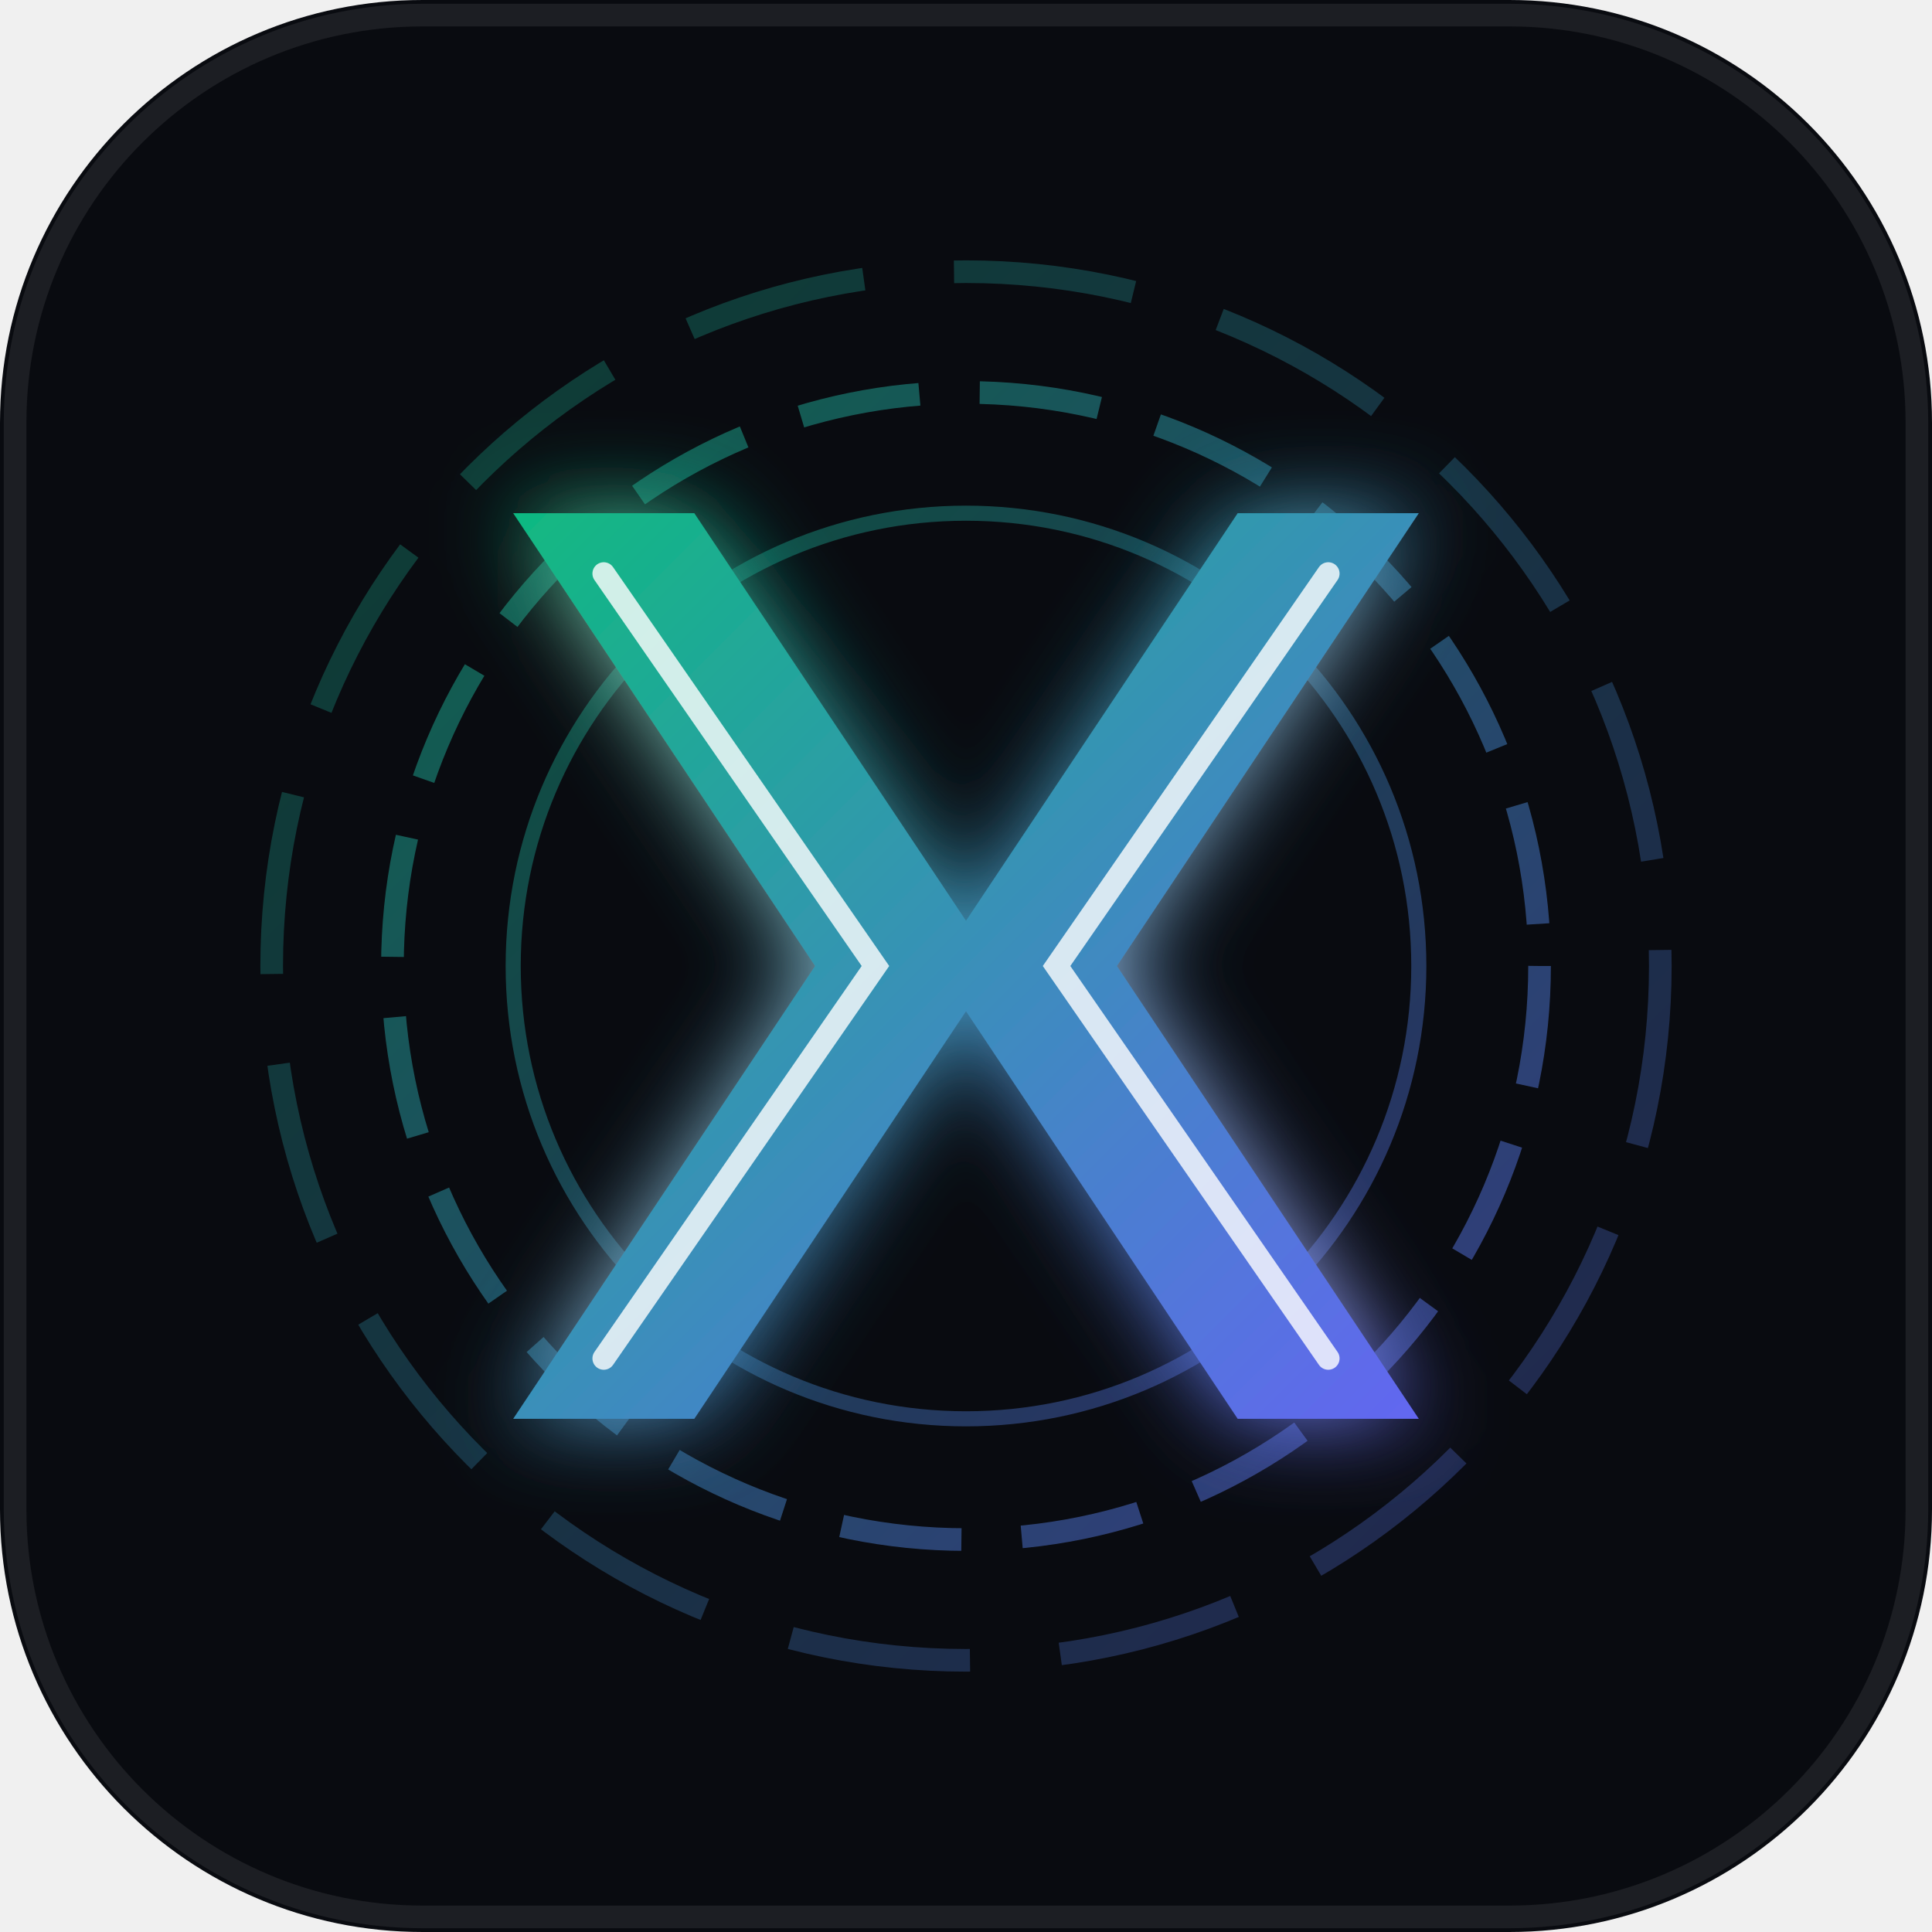
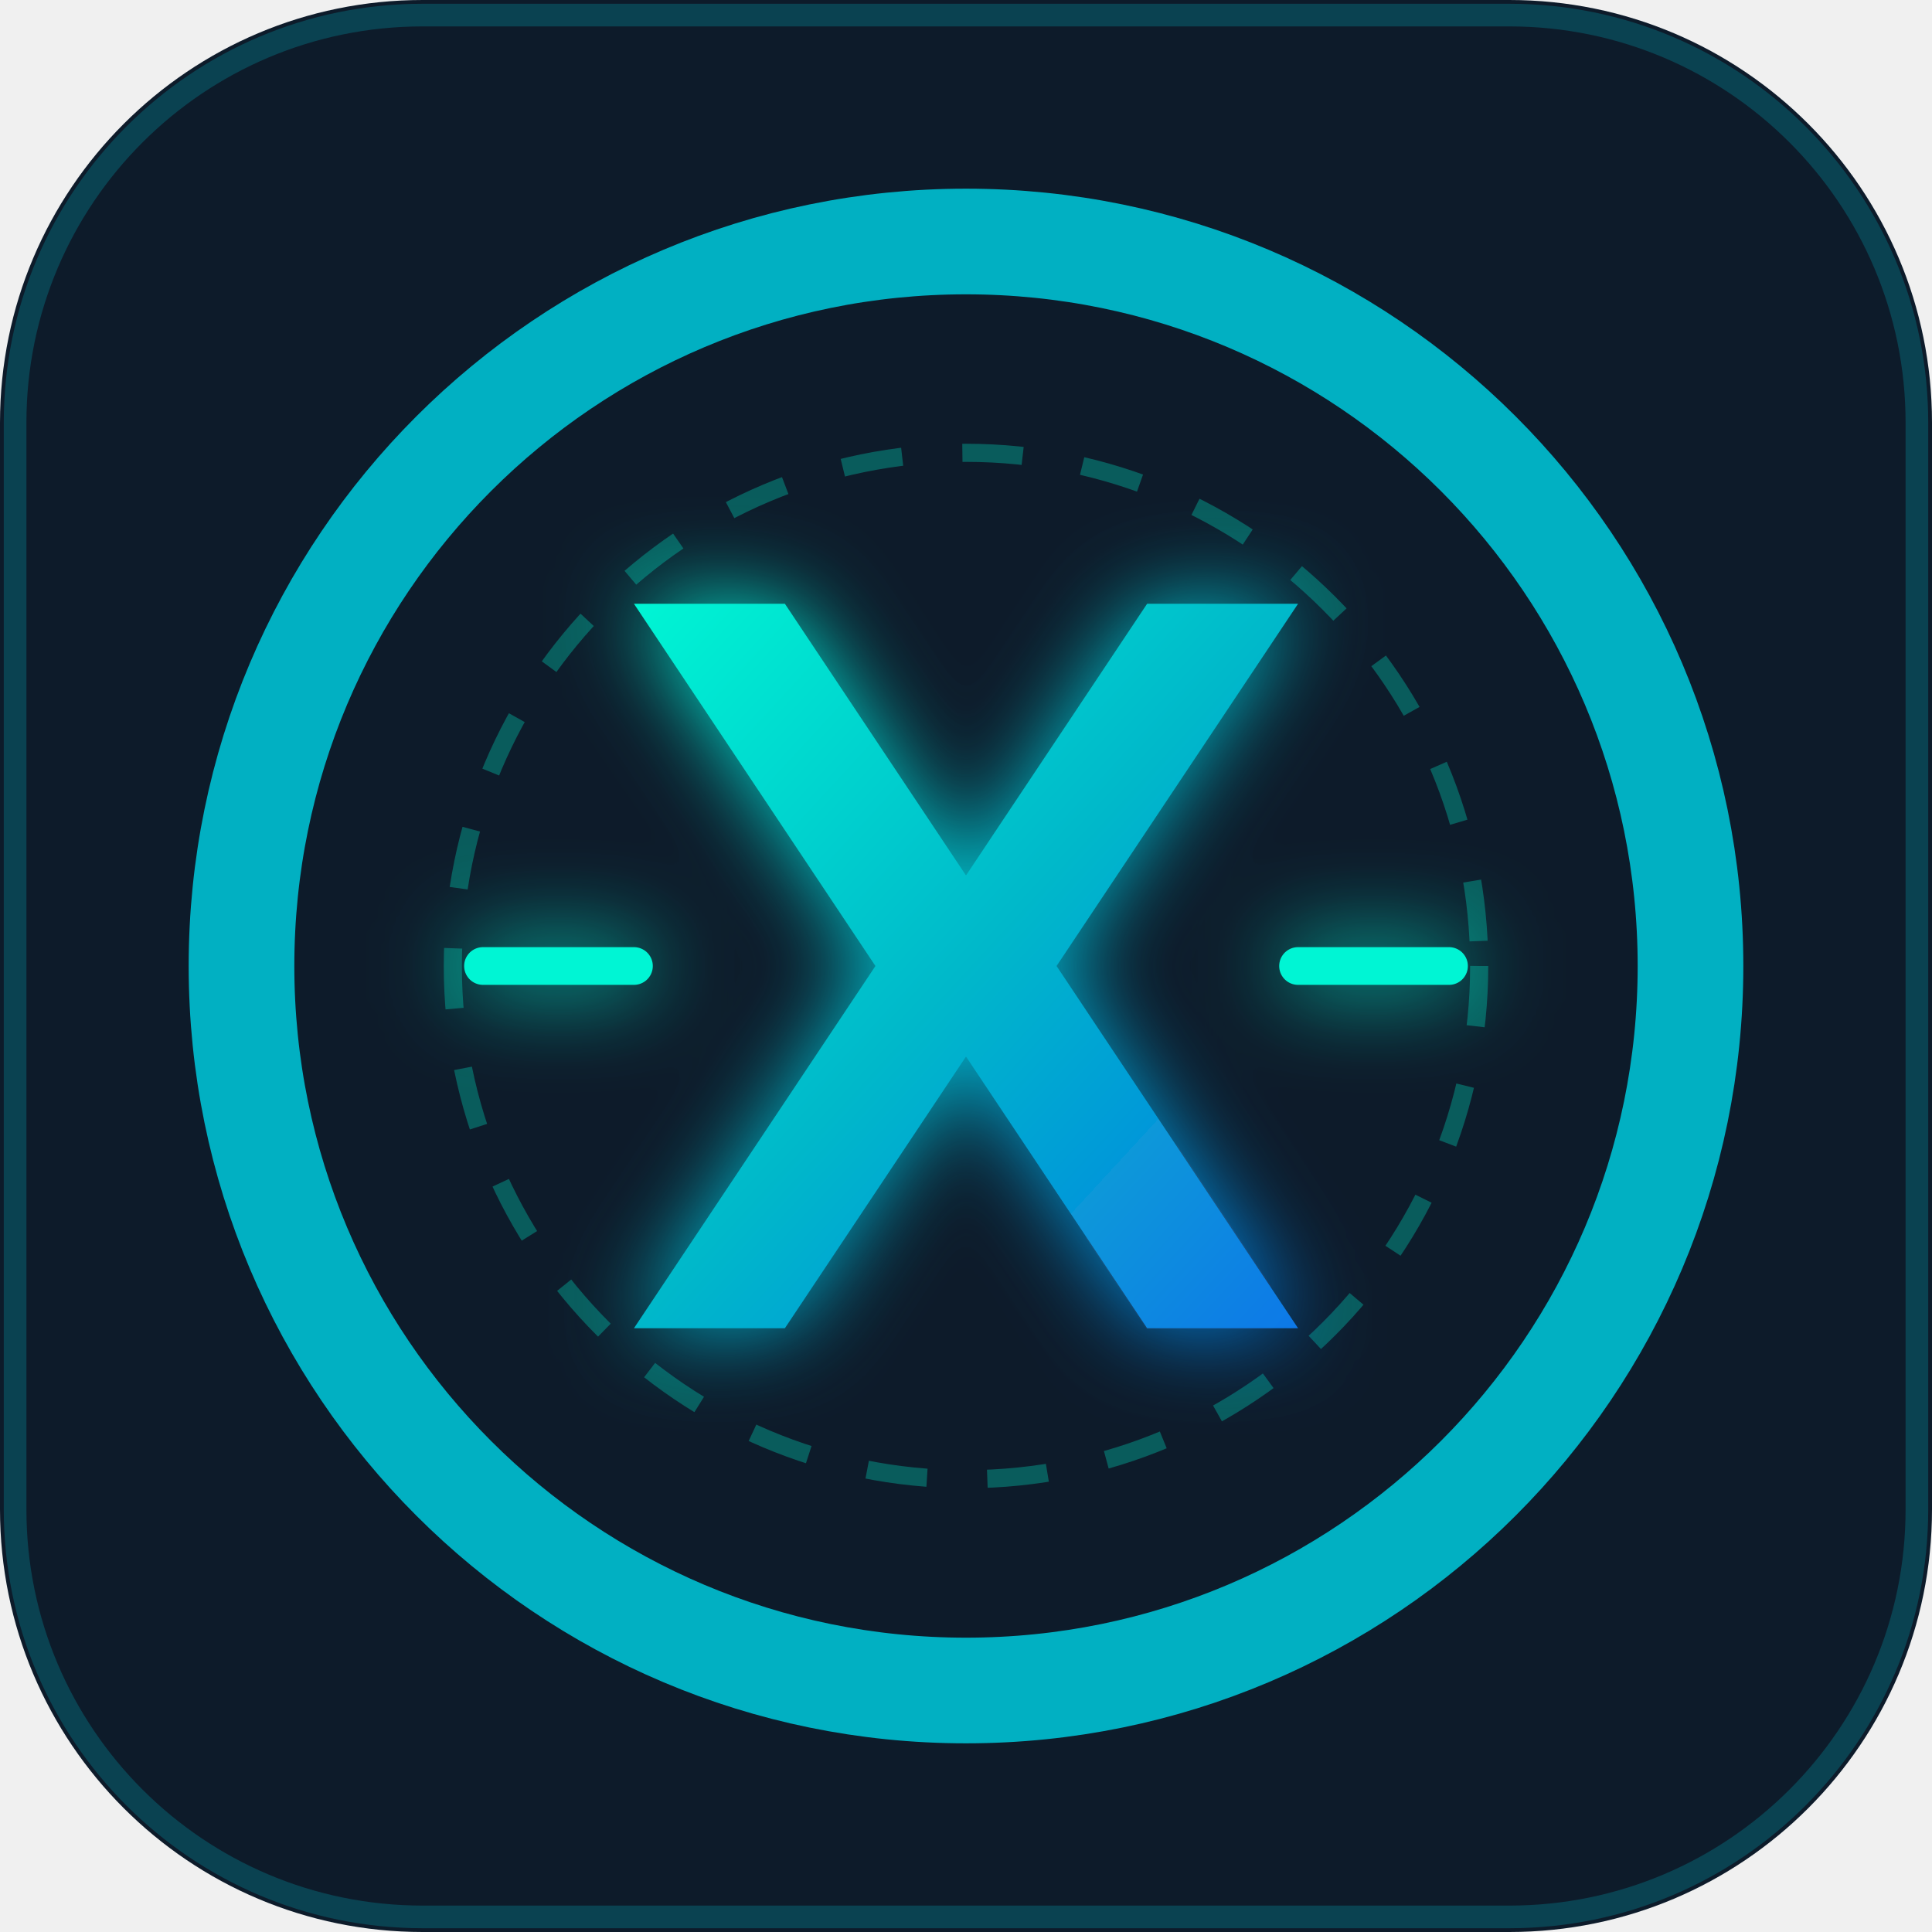
<svg xmlns="http://www.w3.org/2000/svg" viewBox="0 0 128 128" width="128" height="128">
  <defs>
-     <linearGradient id="solanaGrad" x1="0%" y1="0%" x2="100%" y2="100%">
-       <stop offset="0%" stop-color="#10B981" />
-       <stop offset="100%" stop-color="#6366F1" />
+     <linearGradient id="tealGrad" x1="0%" y1="0%" x2="100%" y2="100%">
+       <stop offset="0%" stop-color="#00F5D4" />
+       <stop offset="50%" stop-color="#01B8CA" />
+       <stop offset="100%" stop-color="#0C78E8" />
    </linearGradient>
-     <linearGradient id="glowGrad" x1="0%" y1="100%" x2="100%" y2="0%">
-       <stop offset="0%" stop-color="#059669" />
-       <stop offset="100%" stop-color="#8B5CF6" />
-     </linearGradient>
-     <filter id="neonGlow" x="-20%" y="-20%" width="140%" height="140%">
+     <filter id="dsGlow" x="-20%" y="-20%" width="140%" height="140%">
      <feGaussianBlur stdDeviation="3" result="blur" />
      <feComposite in="SourceGraphic" in2="blur" operator="over" />
    </filter>
  </defs>
-   <rect width="128" height="128" rx="28" fill="#090B10" />
-   <rect width="126" height="126" x="1" y="1" rx="27" fill="none" stroke="rgba(255,255,255,0.08)" stroke-width="1.5" />
-   <circle cx="64" cy="64" r="46" fill="none" stroke="url(#solanaGrad)" stroke-width="1.5" stroke-opacity="0.3" stroke-dasharray="12 6" />
-   <circle cx="64" cy="64" r="38" fill="none" stroke="url(#solanaGrad)" stroke-width="1.5" stroke-opacity="0.5" stroke-dasharray="8 4" />
-   <circle cx="64" cy="64" r="30" fill="none" stroke="url(#solanaGrad)" stroke-width="1" stroke-opacity="0.4" />
-   <g filter="url(#neonGlow)">
-     <path d="M34 34 L54 64 L34 94 L46 94 L64 67 L82 94 L94 94 L74 64 L94 34 L82 34 L64 61 L46 34 Z" fill="url(#solanaGrad)" />
-     <path d="M40 38 L58 64 L40 90 M88 38 L70 64 L88 90" fill="none" stroke="#FFFFFF" stroke-width="1.5" stroke-opacity="0.8" stroke-linecap="round" />
+   <rect width="128" height="128" rx="28" fill="#0D1B2A" />
+   <rect width="126" height="126" x="1" y="1" rx="27" fill="none" stroke="rgba(1,184,202,0.25)" stroke-width="1.5" />
+   <circle cx="64" cy="64" r="48" fill="none" stroke="#01B8CA" stroke-width="7" stroke-opacity="0.95" />
+   <circle cx="64" cy="64" r="34" fill="none" stroke="#00F5D4" stroke-width="1.2" stroke-opacity="0.3" stroke-dasharray="4 4" />
+   <g filter="url(#dsGlow)">
+     <path d="M42 40 L58 64 L42 88 L52 88 L64 70 L76 88 L86 88 L70 64 L86 40 L76 40 L64 58 L52 40 Z" fill="url(#tealGrad)" />
+     <line x1="32" y1="64" x2="42" y2="64" stroke="#00F5D4" stroke-width="2.5" stroke-linecap="round" />
+     <line x1="86" y1="64" x2="96" y2="64" stroke="#00F5D4" stroke-width="2.5" stroke-linecap="round" />
  </g>
</svg>
